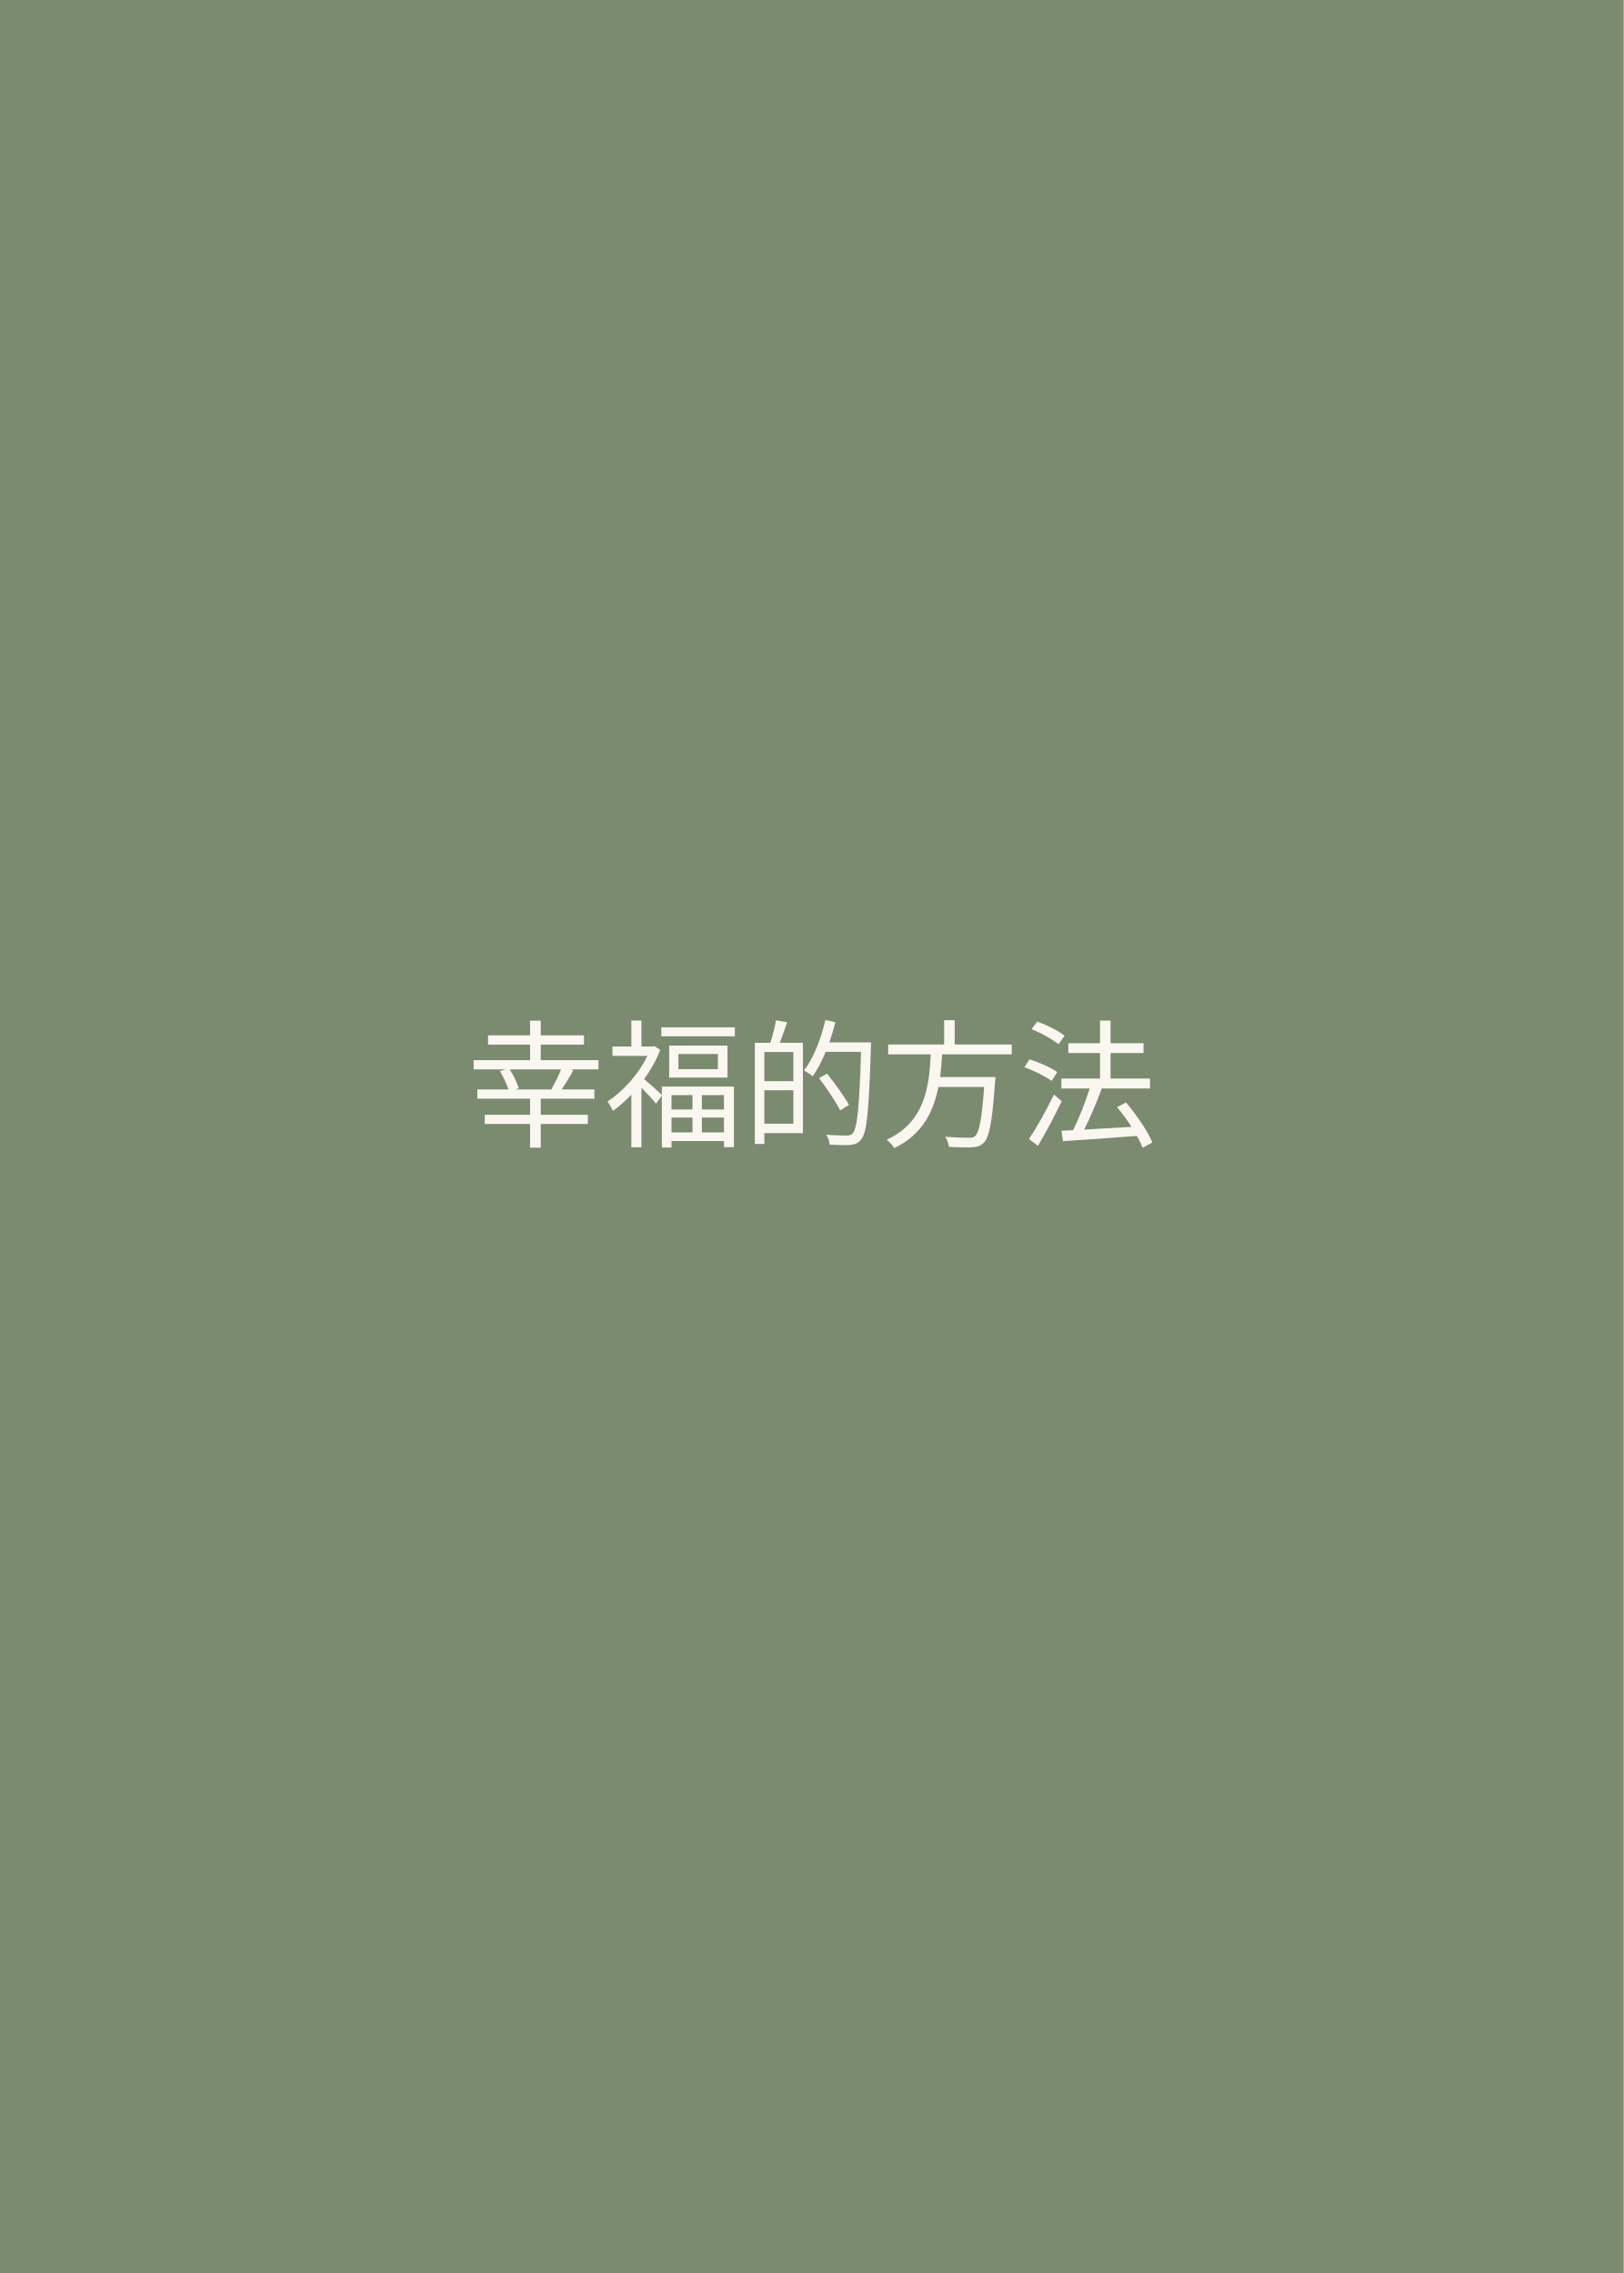
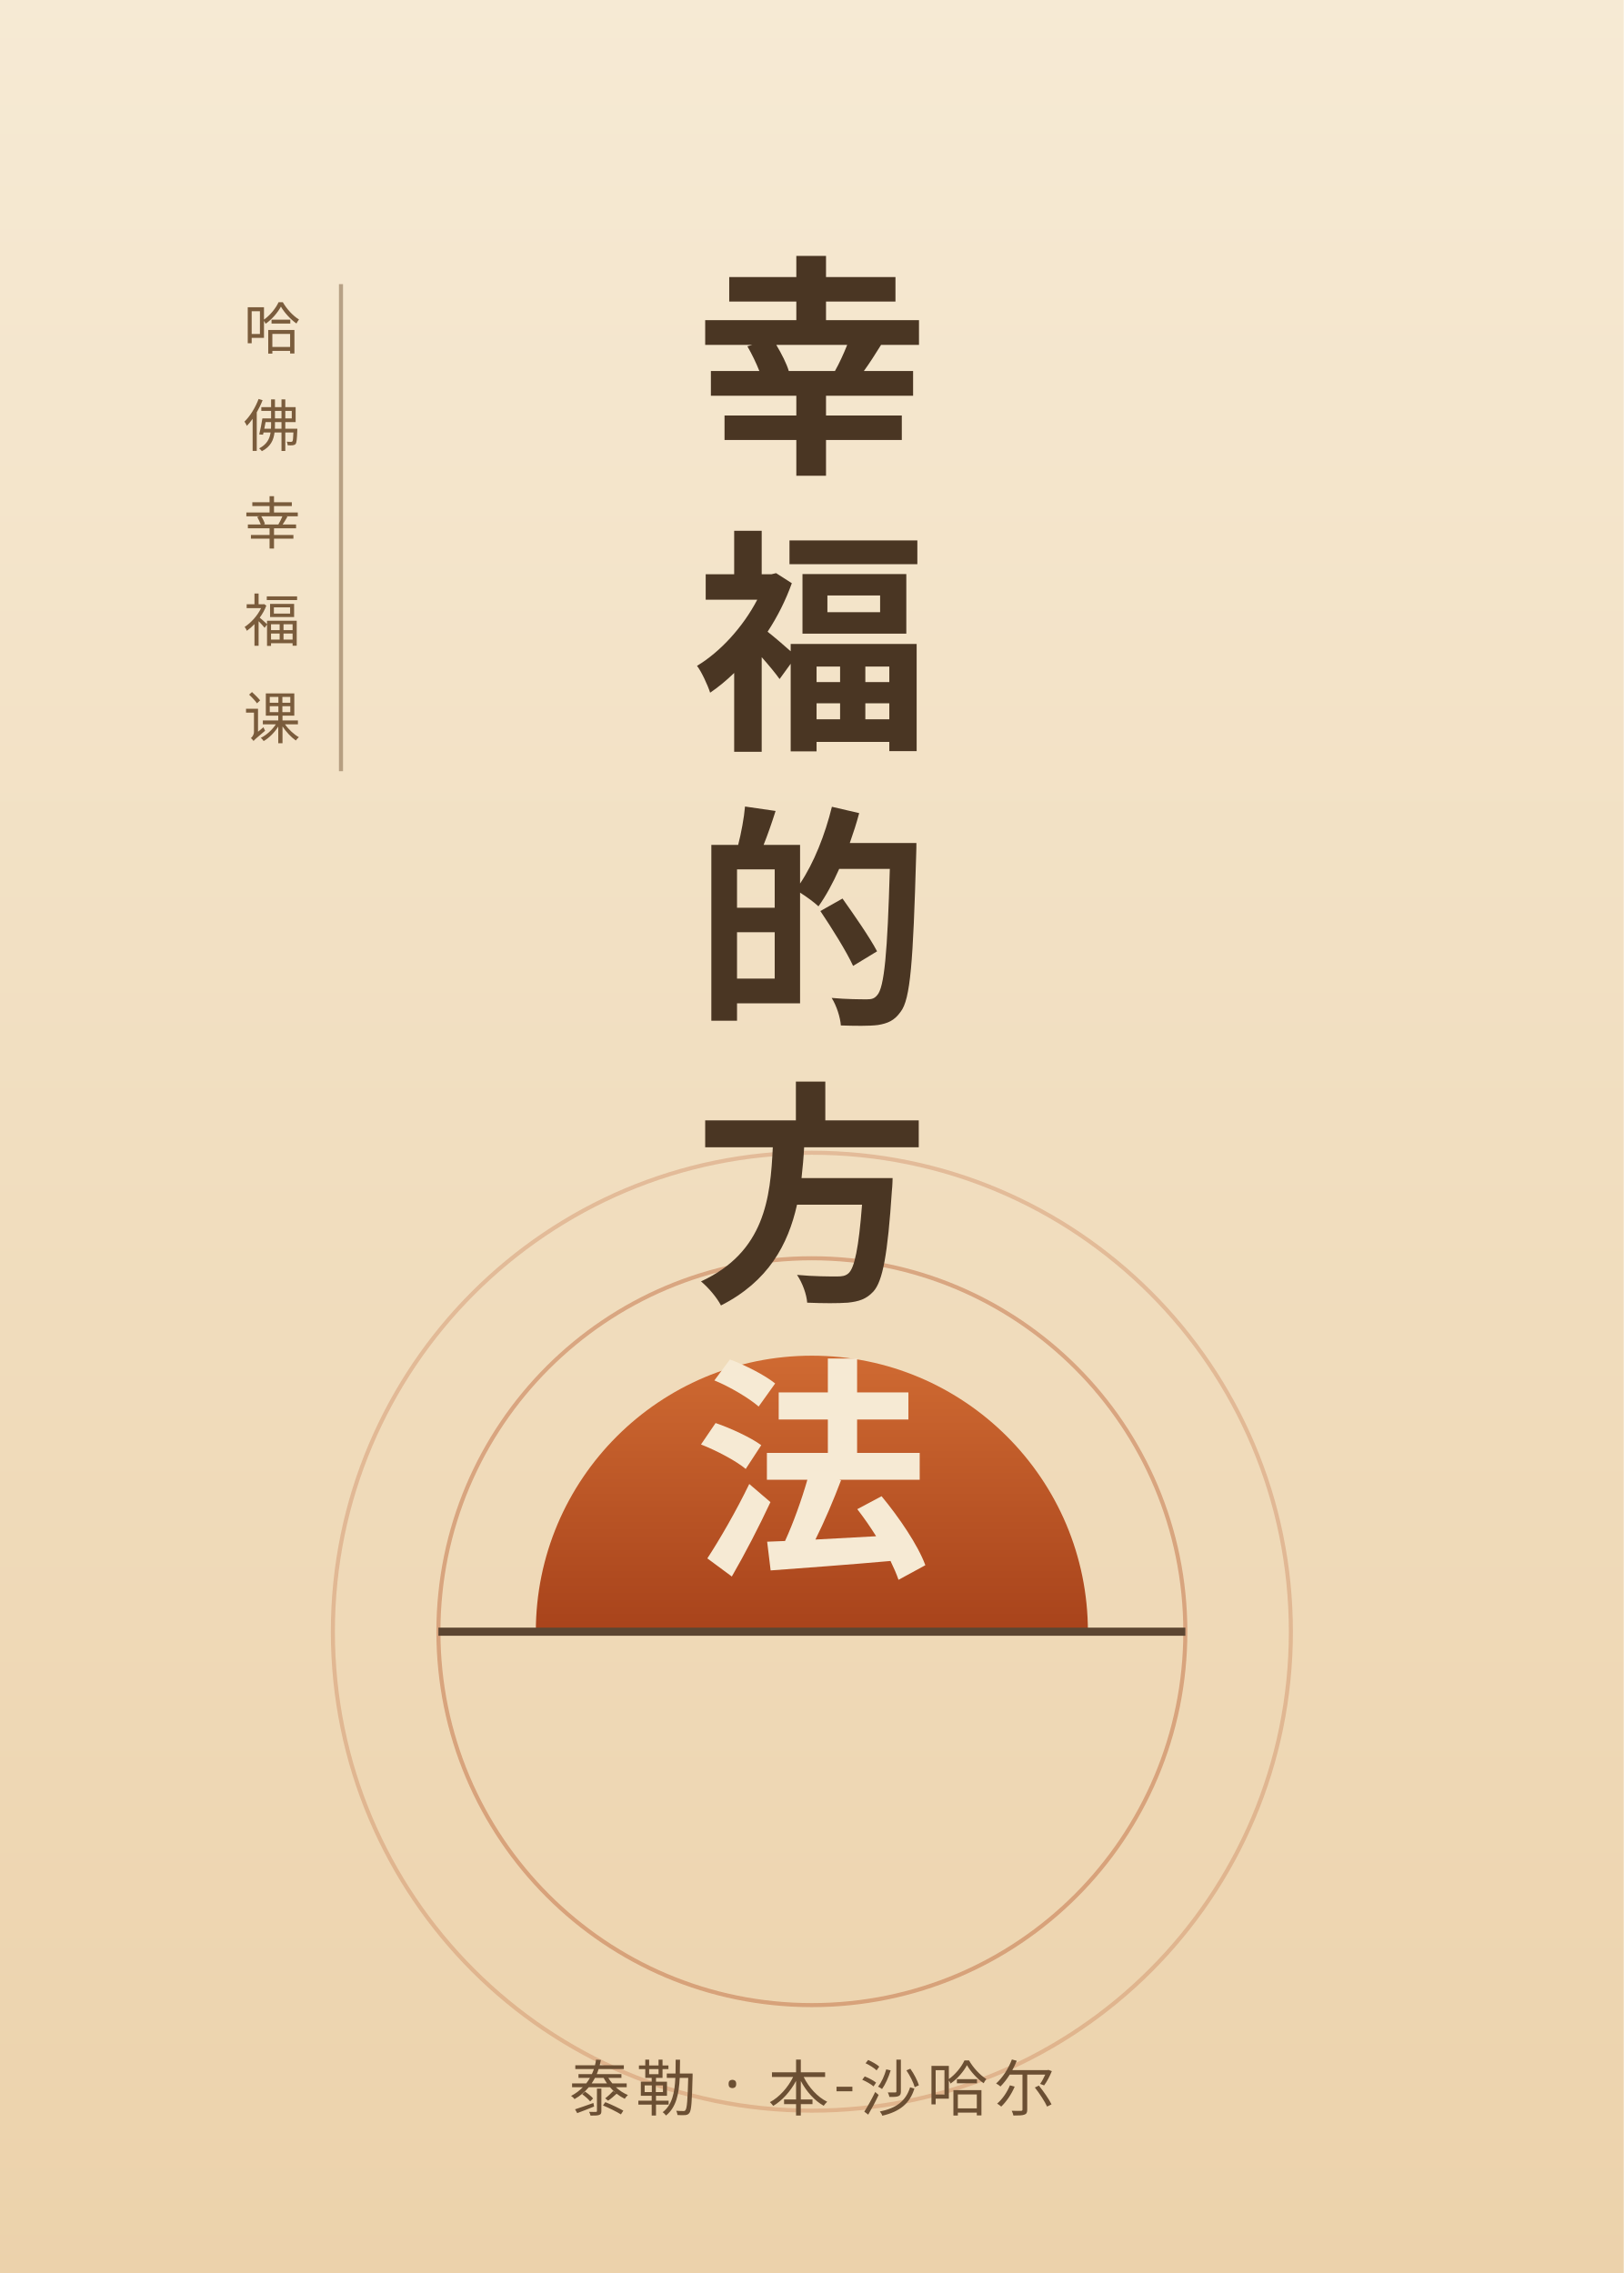
<svg xmlns="http://www.w3.org/2000/svg" width="400" height="560" viewBox="0 0 400 560">
-   <rect width="400" height="560" fill="#7a8b6f" />
-   <text x="200" y="280" text-anchor="middle" fill="#faf6f0" font-size="34" font-family="serif">幸福的方法</text>
+   <defs>
+     <linearGradient id="bg" x1="0" y1="0" x2="0" y2="1">
+       <stop offset="0" stop-color="#f6ead4" />
+       <stop offset="1" stop-color="#ecd2ab" />
+     </linearGradient>
+     <linearGradient id="sun" x1="0" y1="0" x2="0" y2="1">
+       <stop offset="0" stop-color="#cf6a32" />
+       <stop offset="1" stop-color="#a8431b" />
+     </linearGradient>
+   </defs>
+   <rect width="400" height="560" fill="url(#bg)" />
+   <g>
+     <circle cx="200" cy="402" r="118" fill="none" stroke="#b65427" stroke-width="1" opacity="0.25" />
+     <circle cx="200" cy="402" r="92" fill="none" stroke="#b65427" stroke-width="1" opacity="0.4" />
+     <path d="M132 402 a68 68 0 0 1 136 0 Z" fill="url(#sun)" />
+     <line x1="108" y1="402" x2="292" y2="402" stroke="#5c4632" stroke-width="2" />
+   </g>
+   <g font-family="'Noto Serif SC','Songti SC','SimSun',serif">
+     <g font-size="58" font-weight="700" fill="#4a3623">
+       <text x="171" y="112">幸</text>
+       <text x="171" y="180">福</text>
+       <text x="171" y="248">的</text>
+       <text x="171" y="316">方</text>
+       <text x="171" y="384" fill="#f6ead4">法</text>
+     </g>
+     <g font-size="14" letter-spacing="2" fill="#7a5c3c">
+       <text x="60" y="86">哈</text>
+       <text x="60" y="110">佛</text>
+       <text x="60" y="134">幸</text>
+       <text x="60" y="158">福</text>
+       <text x="60" y="182">课</text>
+     </g>
+     <text x="200" y="520" font-size="15" letter-spacing="1.5" fill="#6b4f33" text-anchor="middle">泰勒 · 本-沙哈尔</text>
+   </g>
+   <line x1="84" y1="70" x2="84" y2="190" stroke="#7a5c3c" stroke-width="1" opacity="0.5" />
</svg>
